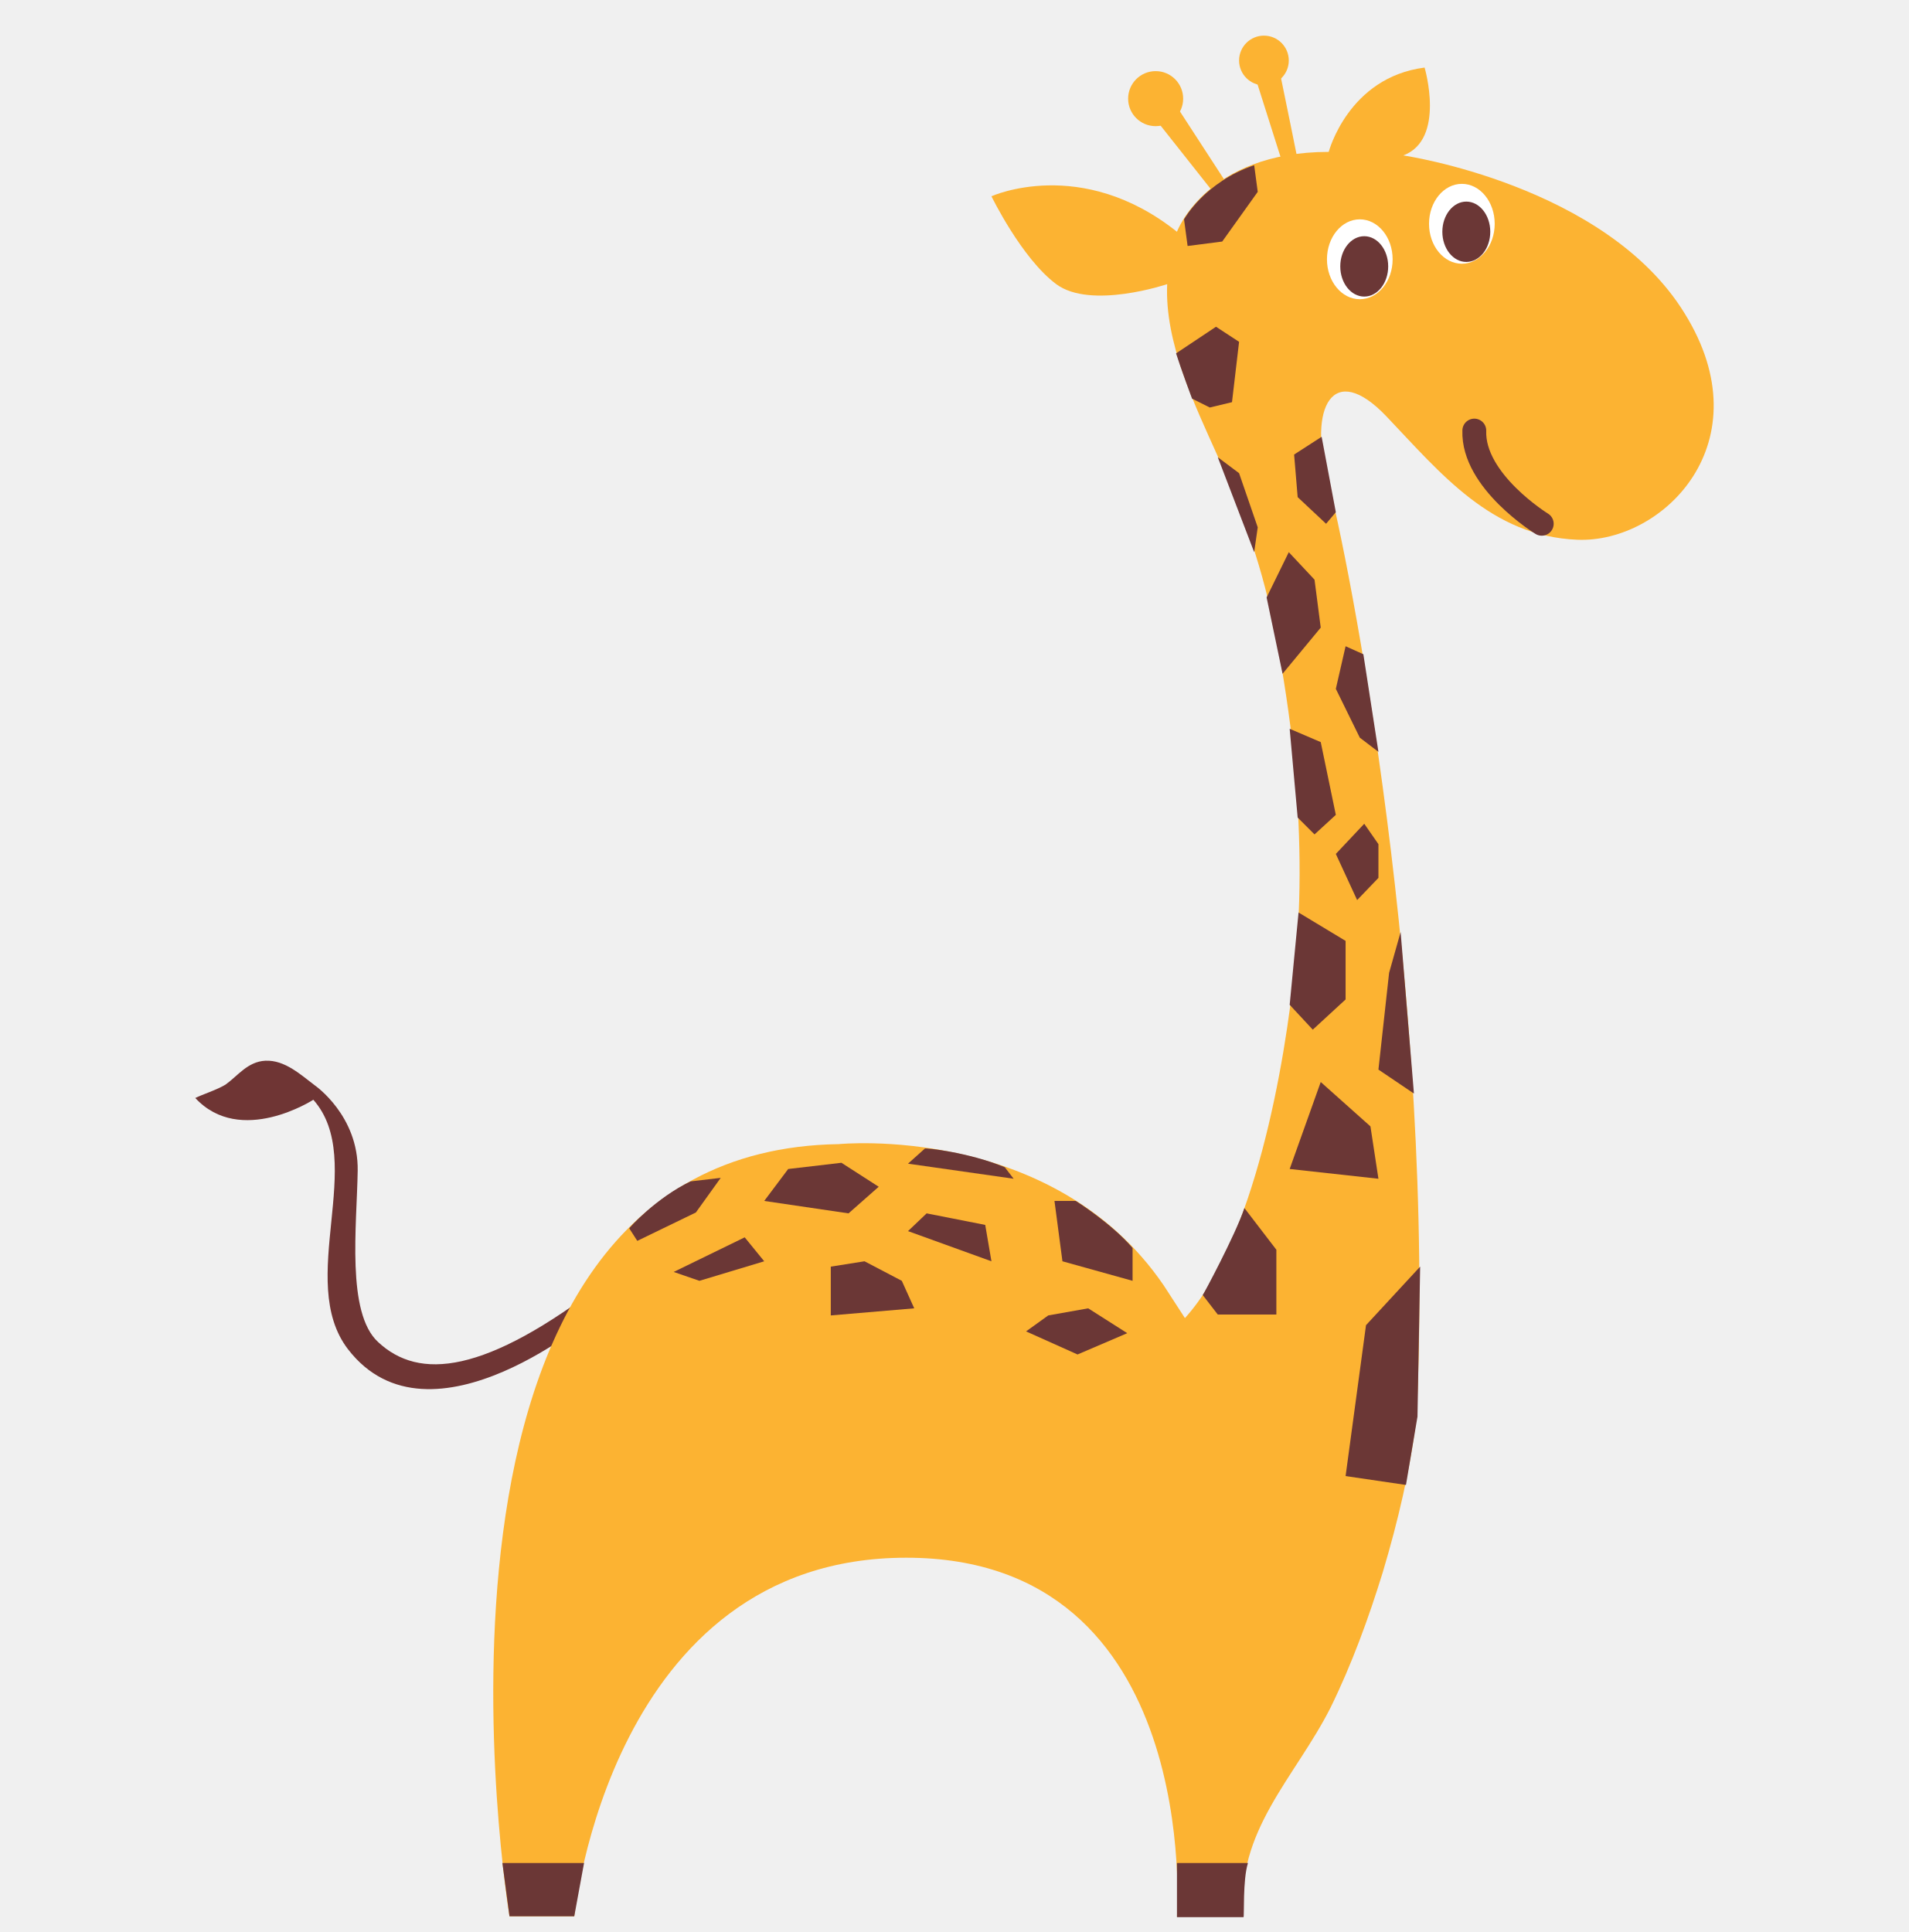
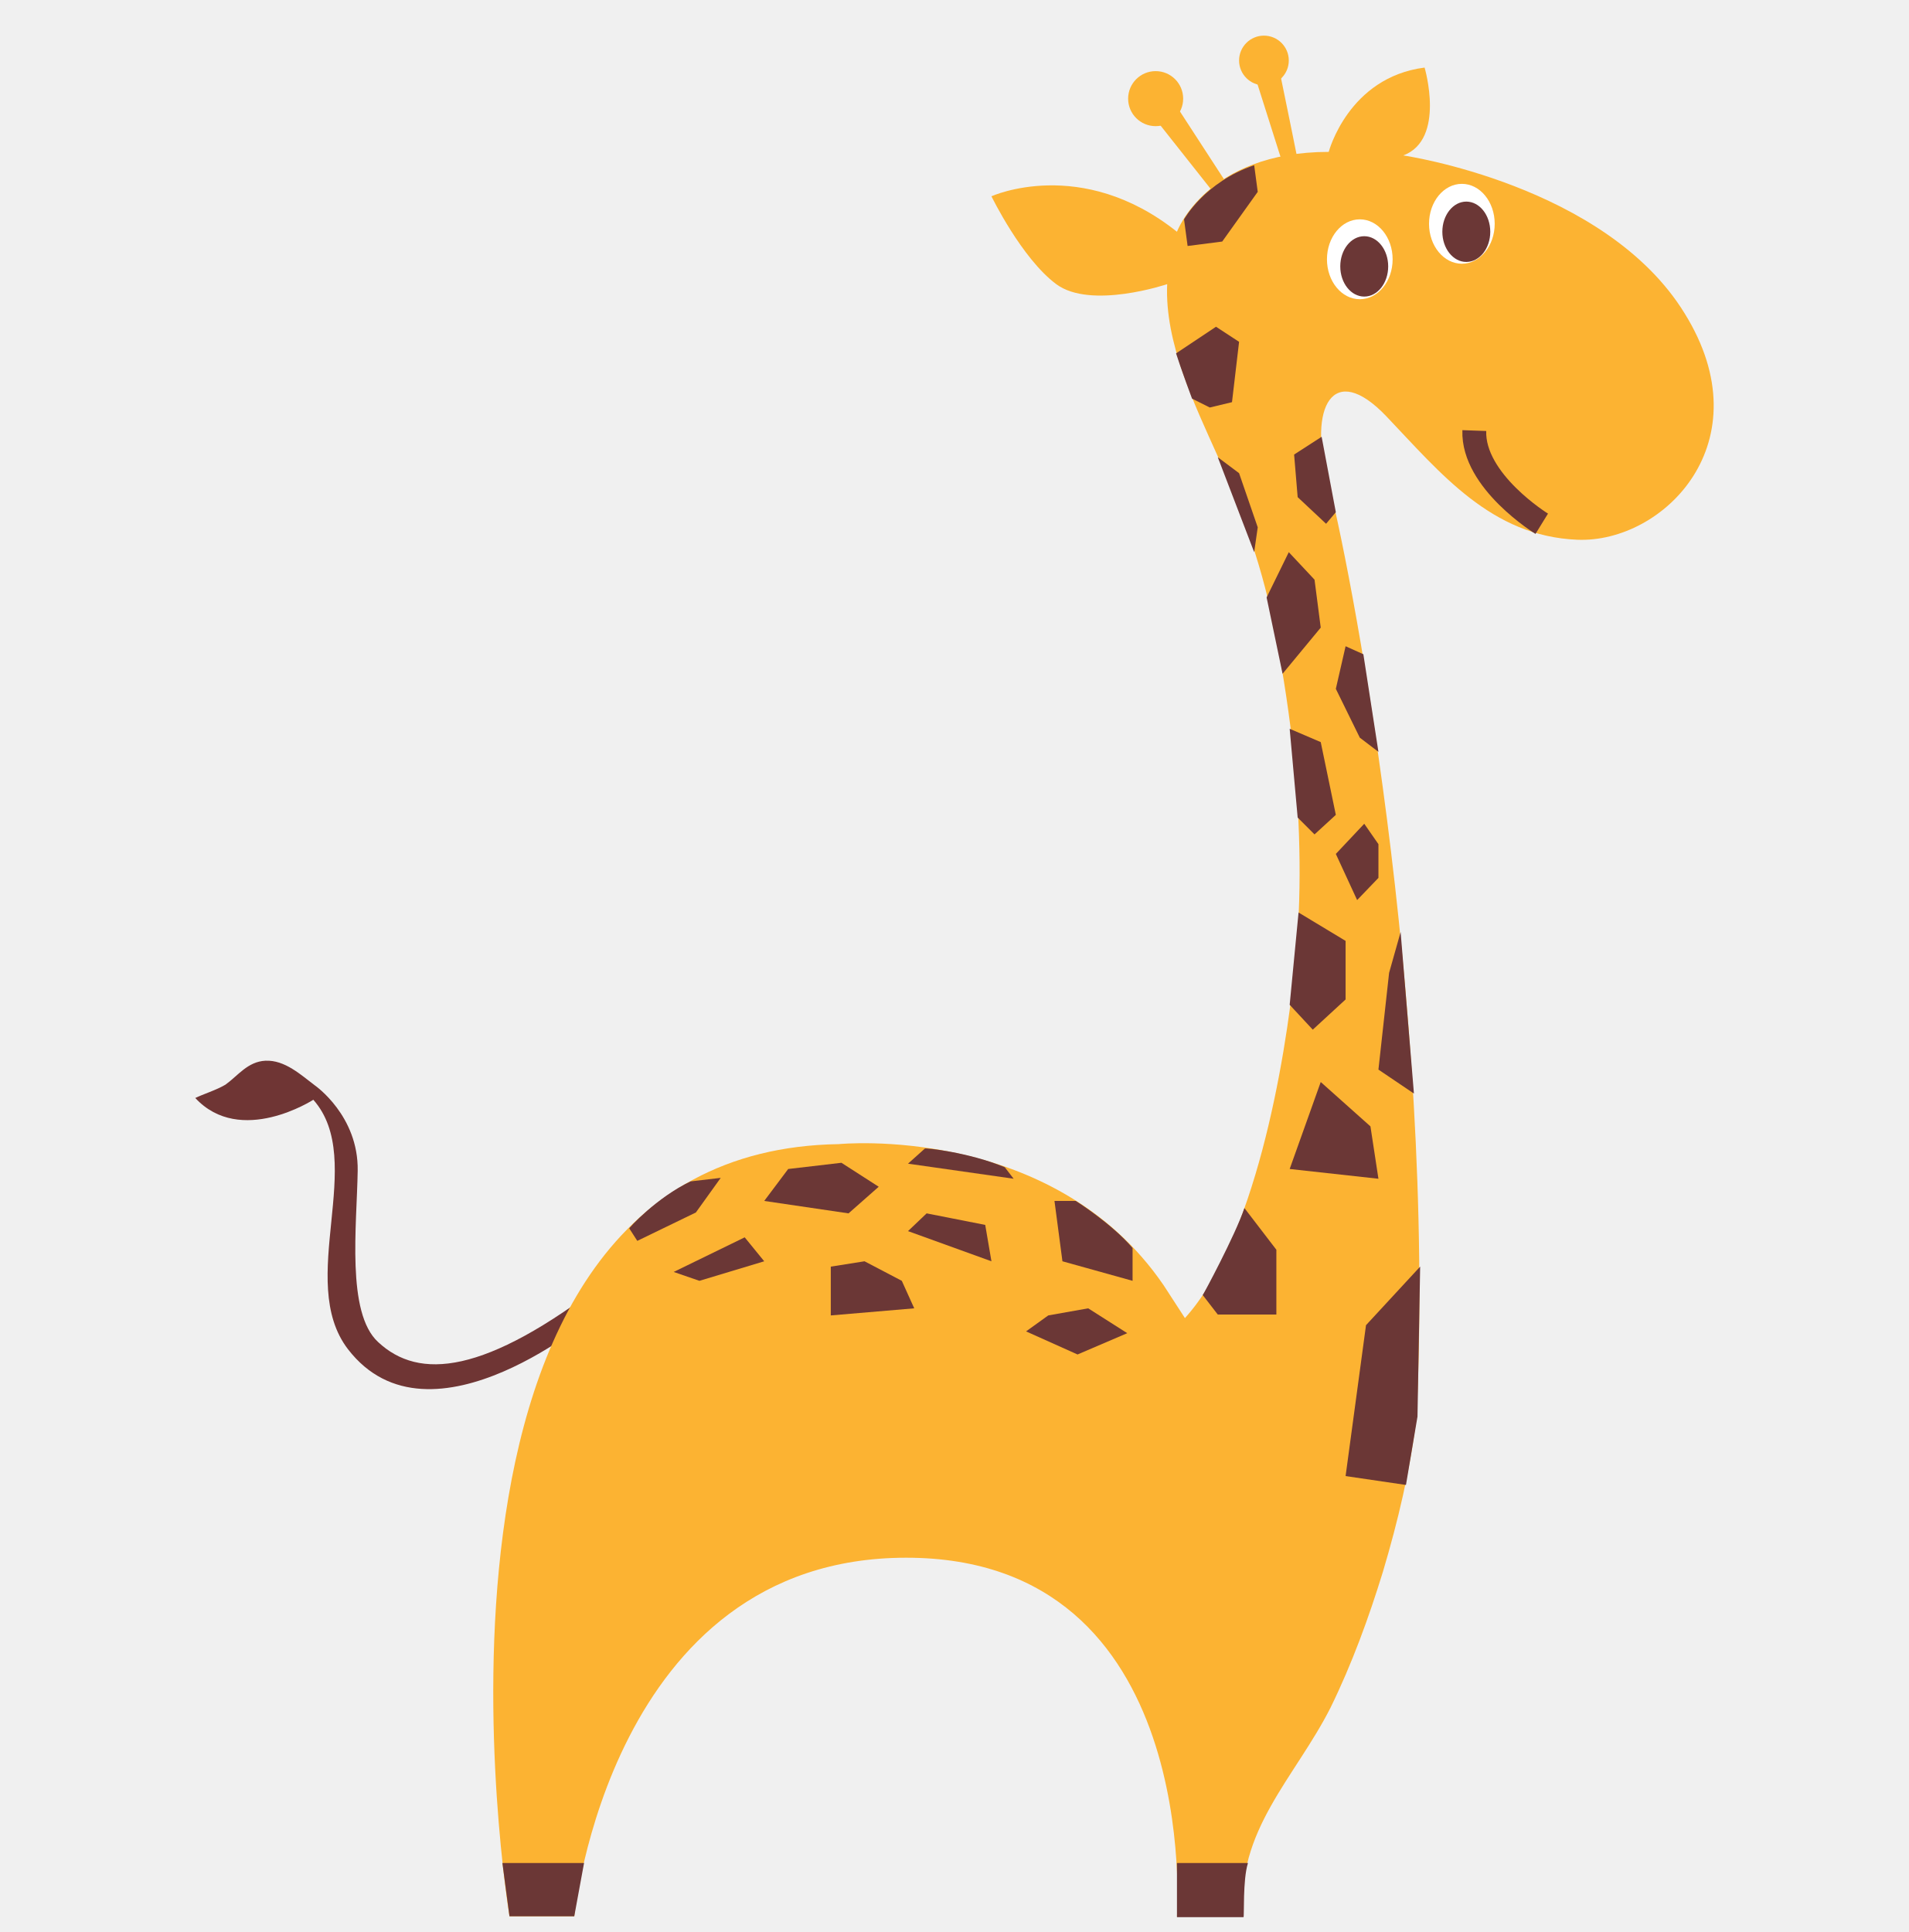
<svg xmlns="http://www.w3.org/2000/svg" width="80" height="81" viewBox="0 0 80 81" fill="none">
  <path d="M25.005 55.075C25.005 55.075 18.047 61.066 14.586 56.564C12.391 53.699 15.405 48.675 13.135 46.108C13.135 46.108 10.084 48.08 8.186 46.034C8.484 45.885 9.079 45.699 9.451 45.475C9.972 45.103 10.381 44.508 11.126 44.471C11.944 44.434 12.614 45.066 13.209 45.513C13.209 45.513 15.033 46.778 14.995 49.085C14.958 51.392 14.512 55.038 15.851 56.266C17.563 57.866 20.316 57.643 25.377 53.736L25.005 55.075Z" fill="#6F3534" />
  <path d="M49.674 55.261C52.577 52.061 53.879 44.62 54.288 40.452C54.586 37.587 54.512 34.648 54.251 31.782C54.065 30.034 53.805 28.285 53.47 26.573C52.949 23.857 52.167 21.661 51.051 19.131C50.084 16.973 48.819 14.368 48.93 11.913C48.93 11.913 45.73 12.992 44.279 11.913C42.828 10.834 41.563 8.229 41.563 8.229C41.563 8.229 45.321 6.517 49.34 9.717C49.34 9.717 50.568 6.368 55.702 6.368C55.702 6.368 56.521 3.243 59.721 2.833C59.721 2.833 60.614 5.847 58.828 6.517C58.828 6.517 67.312 7.745 70.623 13.14C73.972 18.536 69.73 22.778 66.121 22.629C62.512 22.48 60.391 19.838 58.121 17.457C55.851 15.075 54.846 17.122 55.665 20.136C56.484 23.15 60.205 41.829 59.386 59.392C59.126 61.587 58.605 63.782 57.972 65.903C57.377 67.838 56.67 69.773 55.777 71.596C54.288 74.536 51.795 76.768 52.13 80.341H49.34C49.34 80.341 50.419 65.308 37.991 65.308C25.563 65.308 24.074 80.341 24.074 80.341H21.358C21.358 80.341 16.037 48.266 35.163 47.968C35.163 47.968 44.13 47.075 48.781 53.885L49.674 55.261Z" fill="#FCB332" />
  <path d="M54.586 7.671C54.586 7.559 53.619 2.871 53.619 2.871L52.577 3.094L54.028 7.671H54.586Z" fill="#FCB332" />
  <path d="M51.944 8.49L49.116 4.136L48.26 4.769L51.498 8.862L51.944 8.49Z" fill="#FCB332" />
  <path d="M52.986 3.578C53.561 3.578 54.028 3.111 54.028 2.536C54.028 1.961 53.561 1.494 52.986 1.494C52.411 1.494 51.944 1.961 51.944 2.536C51.944 3.111 52.411 3.578 52.986 3.578Z" fill="#FCB332" />
  <path d="M48.447 5.289C49.084 5.289 49.6 4.773 49.6 4.136C49.6 3.499 49.084 2.982 48.447 2.982C47.809 2.982 47.293 3.499 47.293 4.136C47.293 4.773 47.809 5.289 48.447 5.289Z" fill="#FCB332" />
  <path d="M61.284 11.057C62.044 11.057 62.66 10.307 62.66 9.382C62.66 8.458 62.044 7.708 61.284 7.708C60.523 7.708 59.907 8.458 59.907 9.382C59.907 10.307 60.523 11.057 61.284 11.057Z" fill="white" />
  <path d="M57.005 12.545C57.765 12.545 58.381 11.796 58.381 10.871C58.381 9.946 57.765 9.196 57.005 9.196C56.244 9.196 55.628 9.946 55.628 10.871C55.628 11.796 56.244 12.545 57.005 12.545Z" fill="white" />
  <path d="M61.47 10.982C62.025 10.982 62.474 10.416 62.474 9.717C62.474 9.019 62.025 8.452 61.47 8.452C60.915 8.452 60.465 9.019 60.465 9.717C60.465 10.416 60.915 10.982 61.47 10.982Z" fill="#6B3736" />
  <path d="M57.191 12.434C57.745 12.434 58.195 11.867 58.195 11.168C58.195 10.47 57.745 9.903 57.191 9.903C56.636 9.903 56.186 10.47 56.186 11.168C56.186 11.867 56.636 12.434 57.191 12.434Z" fill="#6B3736" />
-   <path d="M64.632 21.959C64.632 21.959 61.73 20.173 61.805 18.052" stroke="#6B3736" stroke-miterlimit="10" stroke-linecap="round" stroke-linejoin="round" />
+   <path d="M64.632 21.959C64.632 21.959 61.73 20.173 61.805 18.052" stroke="#6B3736" stroke-miterlimit="10" strokeLinecap="round" strokeLinejoin="round" />
  <path d="M52.577 6.927L52.726 8.043L51.237 10.127L49.786 10.313L49.637 9.197C49.637 9.197 50.493 7.634 52.577 6.927Z" fill="#6B3736" />
  <path d="M49.302 14.815L50.977 13.699L51.944 14.331L51.647 16.861L50.716 17.085L49.972 16.713C49.972 16.713 49.488 15.41 49.302 14.815Z" fill="#6B3736" />
  <path d="M55.405 18.312L54.251 19.057L54.4 20.843L55.591 21.959L56 21.475L55.405 18.312Z" fill="#6B3736" />
  <path d="M51.051 19.169L51.944 19.838L52.726 22.108L52.577 23.15L51.051 19.169Z" fill="#6B3736" />
  <path d="M53.098 25.048L54.028 23.15L55.107 24.303L55.367 26.313L53.767 28.248L53.098 25.048Z" fill="#6B3736" />
  <path d="M57.154 27.429L56.409 27.094L56 28.88L57.005 30.927L57.786 31.522L57.154 27.429Z" fill="#6B3736" />
  <path d="M54.065 30.555L55.367 31.113L56 34.164L55.107 34.983L54.4 34.276L54.065 30.555Z" fill="#6B3736" />
  <path d="M57.191 34.536L57.786 35.392V36.806L56.893 37.736L56 35.801L57.191 34.536Z" fill="#6B3736" />
  <path d="M58.716 39.076L58.233 40.787L57.786 44.843L59.274 45.848L58.716 39.076Z" fill="#6B3736" />
  <path d="M54.437 38.257L56.409 39.447V41.903L55.033 43.169L54.065 42.127L54.437 38.257Z" fill="#6B3736" />
  <path d="M55.367 45.364L57.451 47.224L57.786 49.42L54.065 49.01L55.367 45.364Z" fill="#6B3736" />
  <path d="M59.535 53.103L57.265 55.559L56.409 61.885L58.94 62.257L59.423 59.392L59.535 53.103Z" fill="#6B3736" />
  <path d="M52.167 50.648L53.507 52.396V55.113H51.051L50.419 54.294C50.419 54.331 51.795 51.764 52.167 50.648Z" fill="#6B3736" />
  <path d="M47.479 52.322V53.699L44.539 52.88L44.205 50.35H45.098C45.098 50.35 46.586 51.28 47.479 52.322Z" fill="#6B3736" />
  <path d="M41.302 51.355L38.846 50.871L38.065 51.615L41.563 52.88L41.302 51.355Z" fill="#6B3736" />
  <path d="M43.944 55.15L45.619 54.852L47.256 55.894L45.172 56.787L43.014 55.819L43.944 55.15Z" fill="#6B3736" />
  <path d="M42.121 48.936L42.493 49.419L38.065 48.787L38.772 48.154C38.772 48.117 40.595 48.303 42.121 48.936Z" fill="#6B3736" />
  <path d="M36.837 49.755L35.274 48.75L33.042 49.011L32.037 50.35L35.572 50.871L36.837 49.755Z" fill="#6B3736" />
  <path d="M28.949 49.531L30.214 49.382L29.172 50.834L26.716 52.024L26.381 51.503C26.344 51.503 27.535 50.201 28.949 49.531Z" fill="#6B3736" />
  <path d="M31.219 51.876L32.037 52.88L29.321 53.699L28.242 53.327L31.219 51.876Z" fill="#6B3736" />
  <path d="M36.242 52.88L37.805 53.699L38.326 54.852L34.828 55.15V53.104L36.242 52.88Z" fill="#6B3736" />
  <path d="M52.316 78.108H49.34V80.378H52.13C52.167 80.341 52.093 78.815 52.316 78.108Z" fill="#6B3736" />
  <path d="M24.484 78.108H21.061L21.358 80.341H24.074L24.484 78.108Z" fill="#6B3736" />
</svg>
